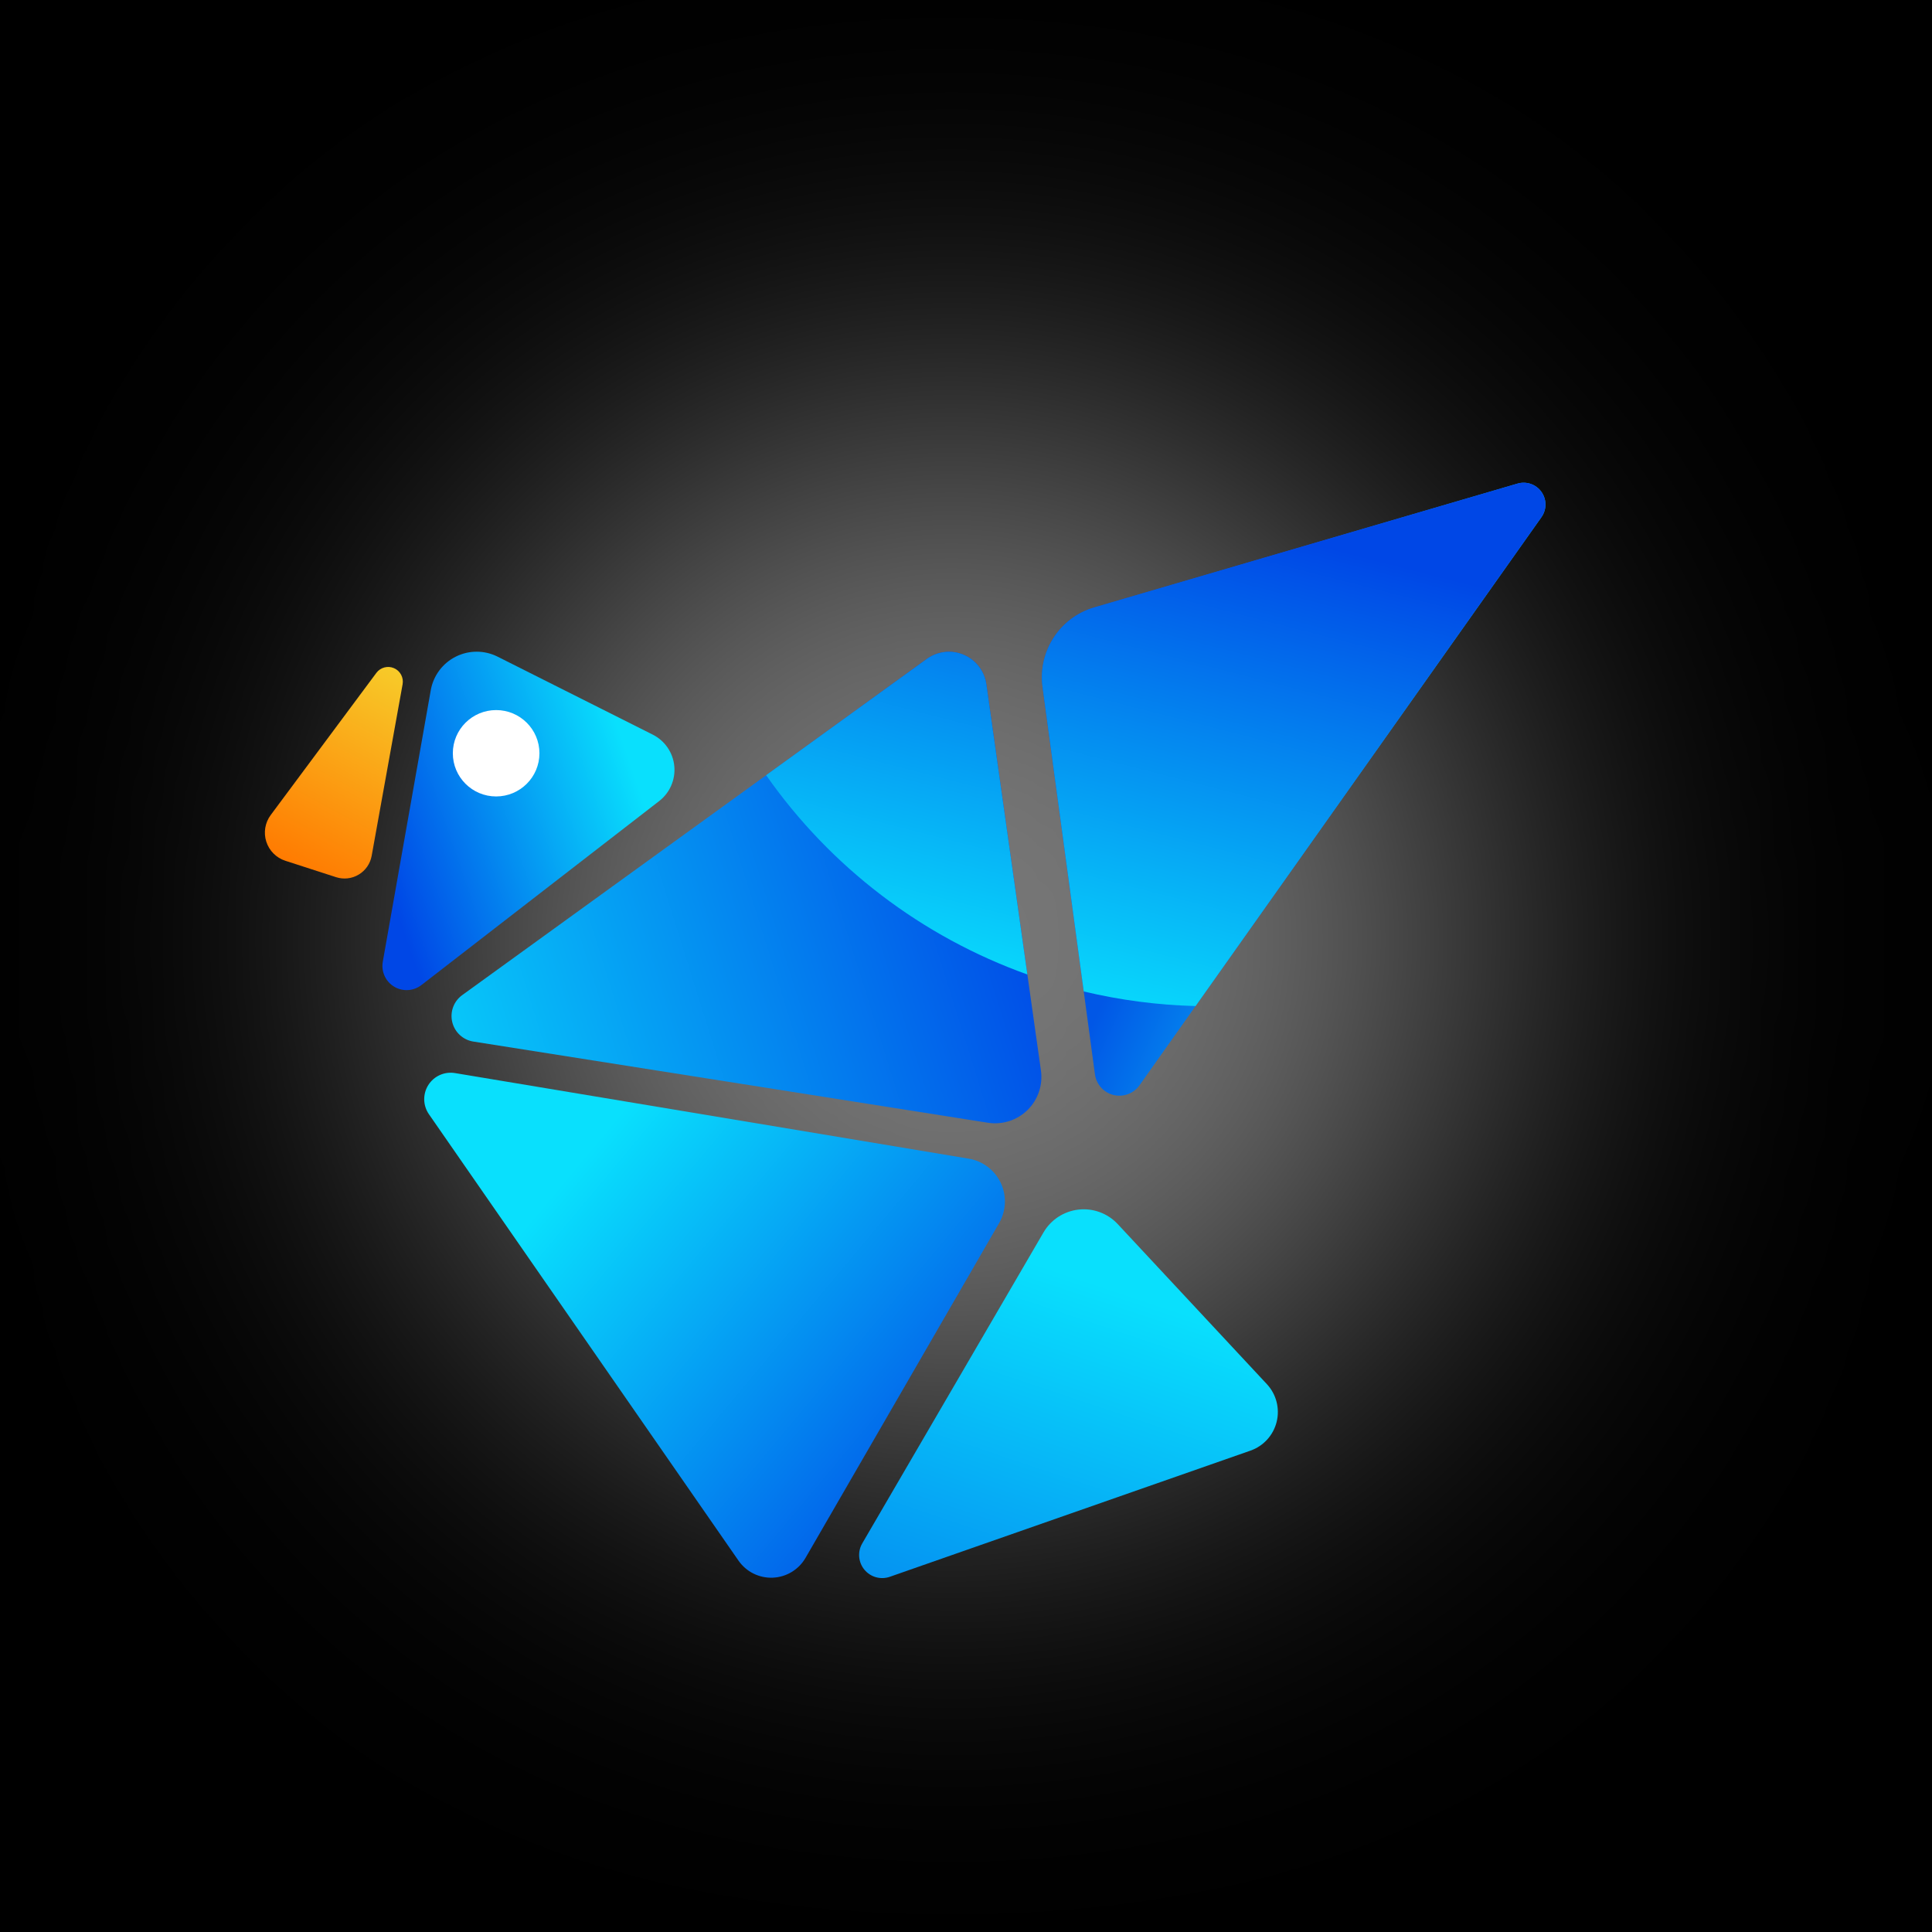
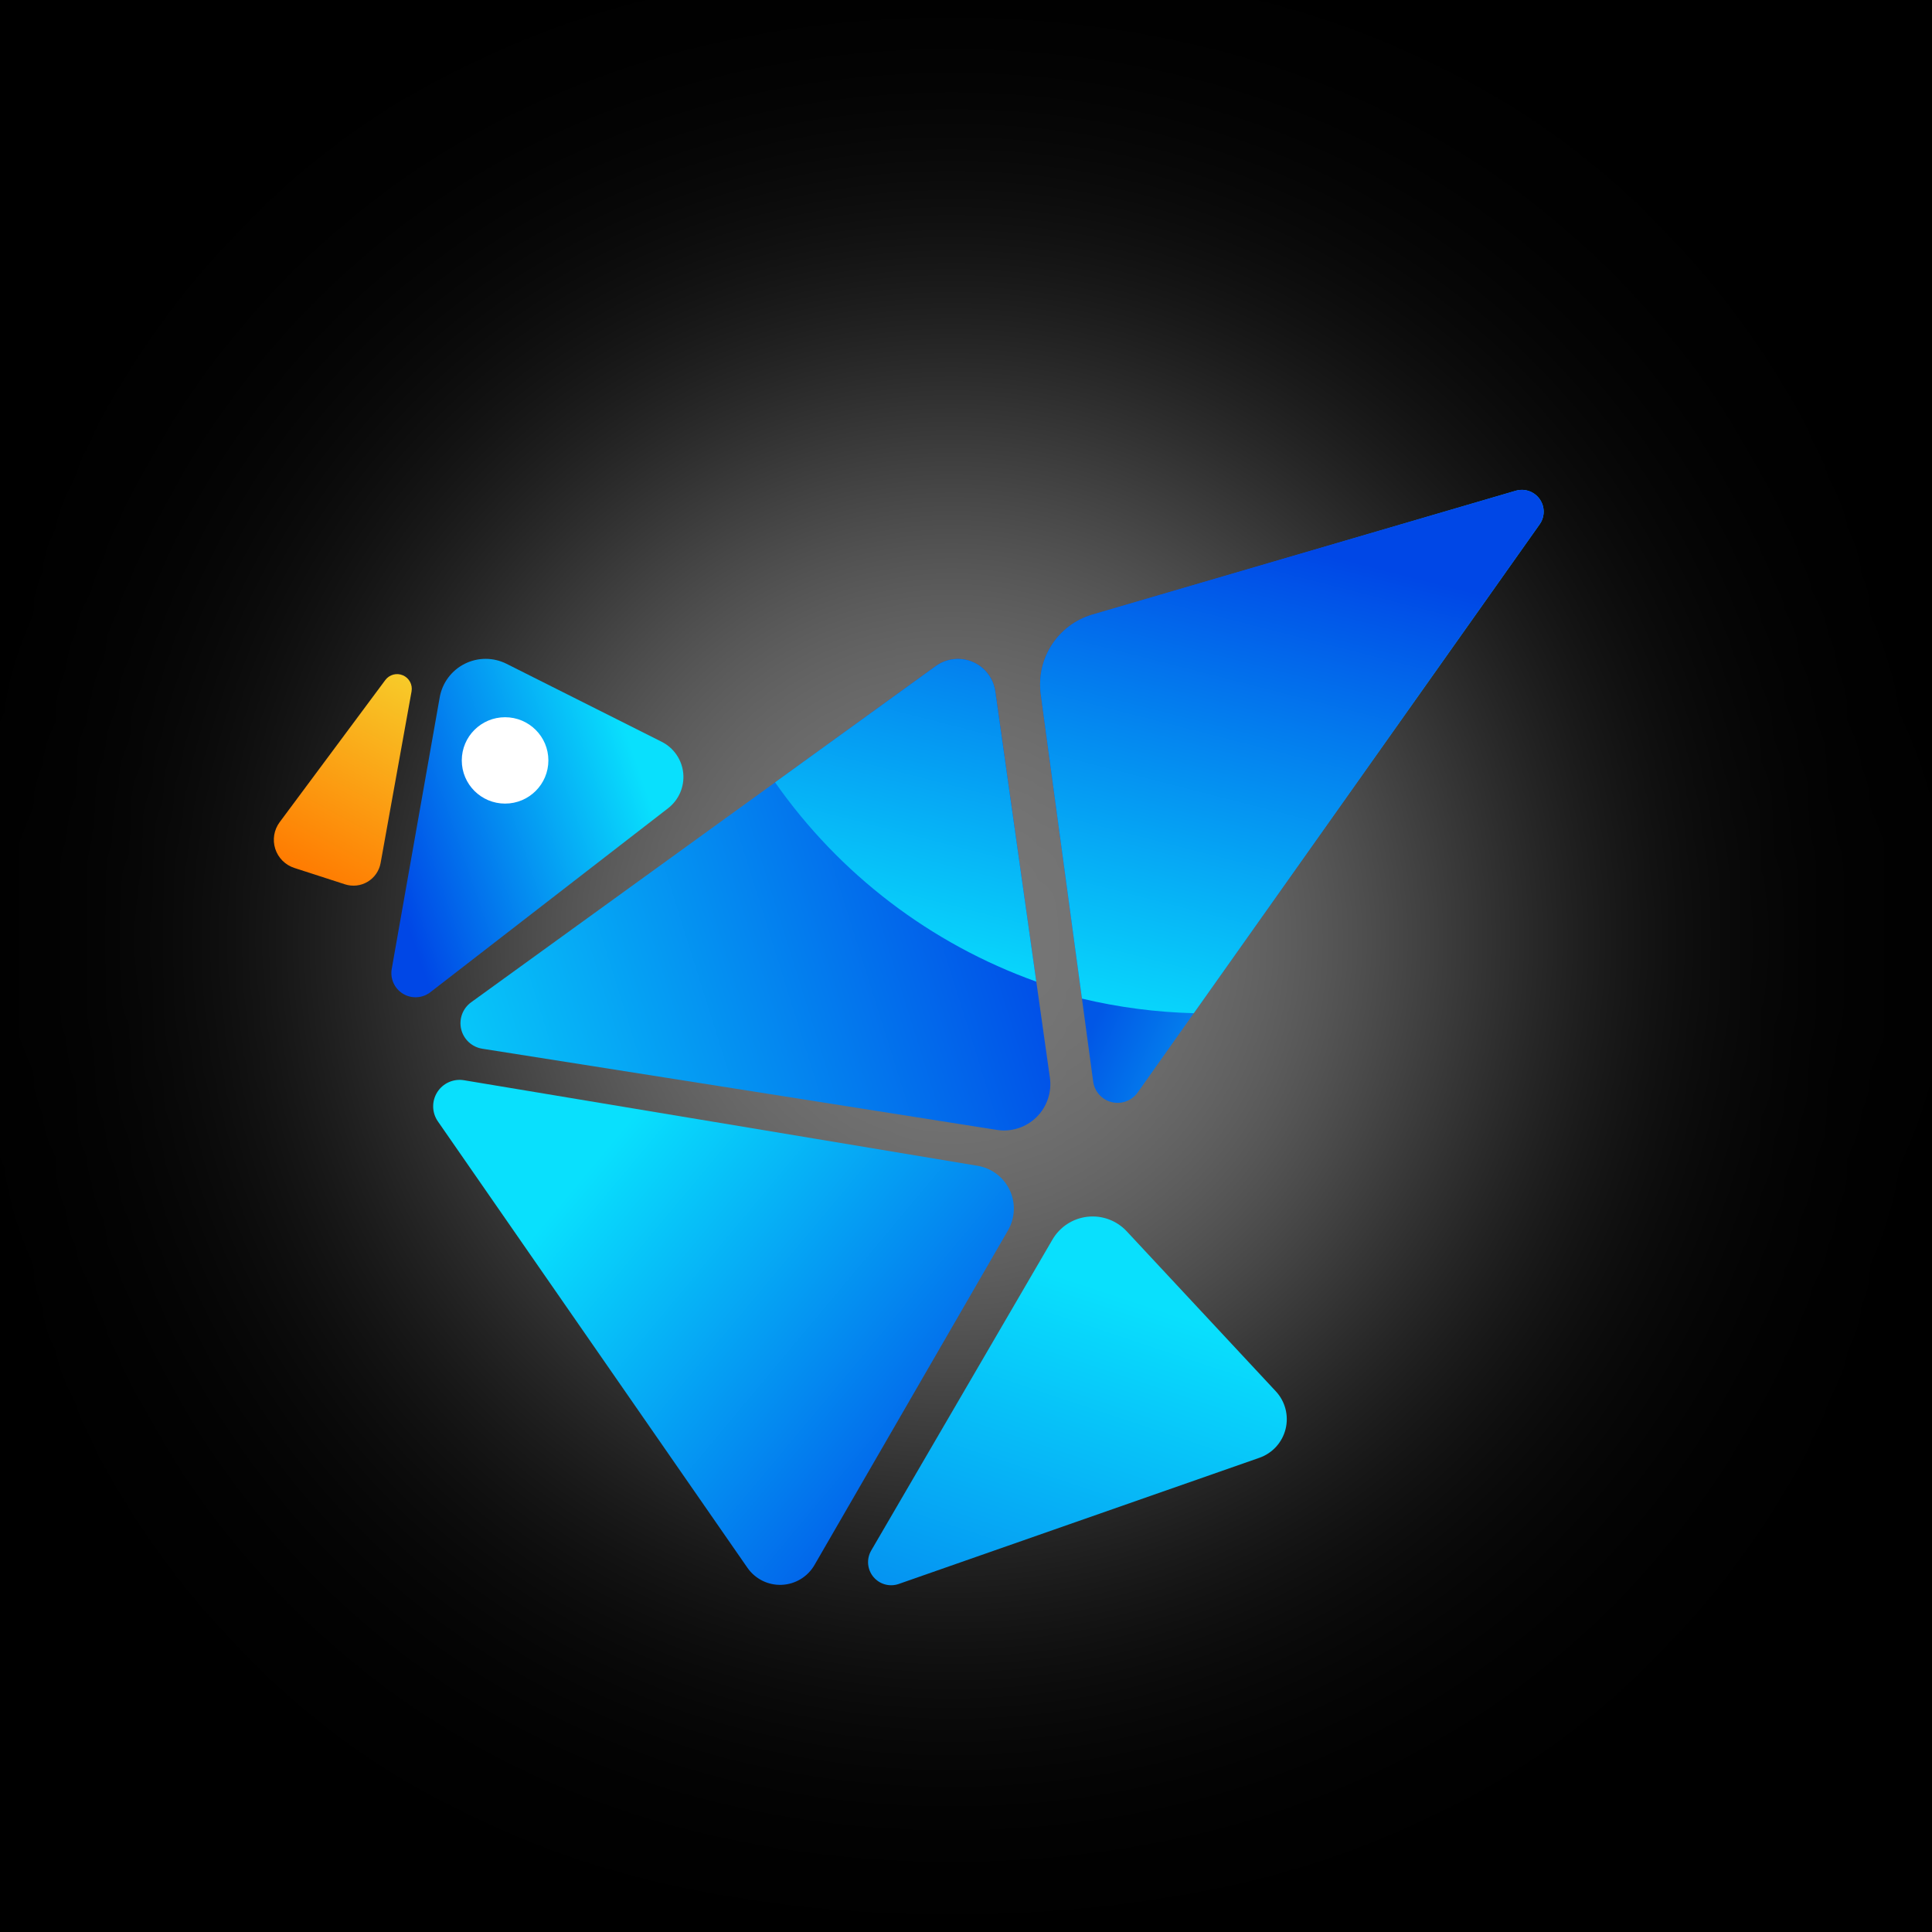
<svg xmlns="http://www.w3.org/2000/svg" xmlns:xlink="http://www.w3.org/1999/xlink" width="1080" height="1080" viewBox="0 0 285.75 285.75" version="1.1" id="svg126304" xml:space="preserve">
  <defs id="defs126301">
    <linearGradient id="linearGradient18212">
      <stop style="stop-color:#0047e6;stop-opacity:1;" offset="0" id="stop18208" />
      <stop style="stop-color:#09e0fd;stop-opacity:1;" offset="1" id="stop18210" />
    </linearGradient>
-     <linearGradient xlink:href="#linearGradient89258" id="linearGradient89260" x1="656.229" y1="620.284" x2="613.205" y2="635" gradientUnits="userSpaceOnUse" gradientTransform="matrix(0.8770516,0,0,0.8770516,-480.9086,-427.1547)" />
+     <linearGradient xlink:href="#linearGradient89258" id="linearGradient89260" x1="656.229" y1="620.284" x2="613.205" y2="635" gradientUnits="userSpaceOnUse" gradientTransform="matrix(0.8770516,0,0,0.8770516,-479.5857,-426.0964)" />
    <linearGradient id="linearGradient89258">
      <stop style="stop-color:#09e0fd;stop-opacity:1" offset="0" id="stop89254" />
      <stop style="stop-color:#0047e6;stop-opacity:1" offset="1" id="stop89256" />
    </linearGradient>
-     <linearGradient xlink:href="#linearGradient88907" id="linearGradient51279" x1="620.181" y1="539.21" x2="601.642" y2="573.58" gradientUnits="userSpaceOnUse" gradientTransform="matrix(0.8770516,0,0,0.8770516,-485.5905,-374.8696)" />
+     <linearGradient xlink:href="#linearGradient88907" id="linearGradient51279" x1="620.181" y1="539.21" x2="601.642" y2="573.58" gradientUnits="userSpaceOnUse" gradientTransform="matrix(0.8770516,0,0,0.8770516,-484.2676,-373.8113)" />
    <linearGradient id="linearGradient88907">
      <stop style="stop-color:#f7cc2a;stop-opacity:1" offset="0" id="stop88903" />
      <stop style="stop-color:#ff7900;stop-opacity:1" offset="1" id="stop88905" />
    </linearGradient>
    <linearGradient xlink:href="#linearGradient55809" id="linearGradient117566" gradientUnits="userSpaceOnUse" gradientTransform="matrix(0.8770516,0,0,0.8770516,-482.131,-374.3899)" x1="718.97" y1="554.753" x2="602.217" y2="591.354" />
    <linearGradient id="linearGradient55809">
      <stop style="stop-color:#0047e6;stop-opacity:1" offset="0" id="stop55805" />
      <stop style="stop-color:#09e0fd;stop-opacity:1" offset="1" id="stop55807" />
    </linearGradient>
-     <linearGradient xlink:href="#linearGradient55809" id="linearGradient48572" x1="717.845" y1="680.254" x2="647.917" y2="621.848" gradientUnits="userSpaceOnUse" gradientTransform="matrix(0.8770516,0,0,0.8770516,-482.3894,-373.714)" />
-     <linearGradient xlink:href="#linearGradient89258" id="linearGradient49270" x1="745.969" y1="647.312" x2="708.666" y2="758.887" gradientUnits="userSpaceOnUse" gradientTransform="matrix(0.8770516,0,0,0.8770516,-481.9772,-374.5328)" />
+     <linearGradient xlink:href="#linearGradient55809" id="linearGradient48572" x1="717.845" y1="680.254" x2="647.917" y2="621.848" gradientUnits="userSpaceOnUse" gradientTransform="matrix(0.8770516,0,0,0.8770516,-481.0665,-372.6556)" />
+     <linearGradient xlink:href="#linearGradient89258" id="linearGradient49270" x1="745.969" y1="647.312" x2="708.666" y2="758.887" gradientUnits="userSpaceOnUse" gradientTransform="matrix(0.8770516,0,0,0.8770516,-480.6542,-373.4745)" />
    <linearGradient xlink:href="#linearGradient88625" id="linearGradient117568" gradientUnits="userSpaceOnUse" gradientTransform="matrix(0.8770516,0,0,0.8770516,-482.3894,-373.9962)" x1="741.736" y1="582.653" x2="789.774" y2="604.734" />
    <linearGradient id="linearGradient88625">
      <stop style="stop-color:#0157e6;stop-opacity:1" offset="0" id="stop88621" />
      <stop style="stop-color:#09e0fd;stop-opacity:1" offset="1" id="stop88623" />
    </linearGradient>
    <filter id="A-7" x="-0.967" width="2.934" y="-0.967" height="2.934" color-interpolation-filters="sRGB">
      <feGaussianBlur stdDeviation="78.843" id="feGaussianBlur106284" />
    </filter>
    <linearGradient xlink:href="#linearGradient18212" id="linearGradient18214" x1="213.761" y1="90.17" x2="194.501" y2="165.141" gradientUnits="userSpaceOnUse" gradientTransform="translate(6.725382,-3.082081)" />
+     <linearGradient xlink:href="#linearGradient18212" id="linearGradient365" gradientUnits="userSpaceOnUse" gradientTransform="translate(6.725382,-3.082081)" x1="213.761" y1="90.17" x2="194.501" y2="165.141" />
  </defs>
  <g id="layer1">
    <path d="M 0,0 H 285.75 V 285.75 H 0 Z" paint-order="normal" id="path106350" style="stroke-width:0.941" />
    <circle cx="142.875" cy="142.875" r="97.821" transform="matrix(0.8039772,0,0,0.8039772,25.89847,24.11034)" fill="#787878" paint-order="normal" filter="url(#A)" id="circle106352" style="filter:url(#A-7)" />
-     <path style="fill:url(#linearGradient89260);fill-opacity:1;stroke-width:0.232" d="m 73.597,97.123 22.946,11.531 a 5.833,5.833 84.472 0 1 0.951,9.826 l -35.165,27.214 a 3.577,3.577 31.142 0 1 -5.712,-3.452 l 7.095,-40.158 a 6.895,6.895 153.35 0 1 9.886,-4.961 z" id="path33743" />
-     <path style="fill:url(#linearGradient51279);fill-opacity:1;stroke-width:0.232" d="m 42.204,127.31 7.502,2.427 a 4.074,4.074 149.076 0 0 5.264,-3.154 l 4.577,-25.38 A 2.172,2.172 23.423 0 0 55.665,99.523 L 40.041,120.543 a 4.372,4.372 72.278 0 0 2.163,6.768 z" id="path33741" />
-     <ellipse style="fill:#ffffff;fill-opacity:1;stroke-width:0.311" id="path33803" cx="73.38" cy="111.41" rx="6.404" ry="6.387" />
-     <path style="fill:url(#linearGradient117566);fill-opacity:1;stroke-width:0.232" d="M 68.365,147.18 137.082,97.463 a 5.582,5.582 23.033 0 1 8.799,3.741 l 8.077,57.127 a 6.851,6.851 135.459 0 1 -7.851,7.726 L 70.009,154.051 a 3.822,3.822 76.54 0 1 -1.645,-6.871 z" id="path33868" />
-     <path style="fill:url(#linearGradient48572);fill-opacity:1;stroke-width:0.232" d="m 147.769,180.908 -28.629,49.508 a 5.875,5.875 177.649 0 1 -9.913,0.407 L 63.441,164.8 a 3.912,3.912 122.359 0 1 3.857,-6.088 l 75.972,12.657 a 6.415,6.415 64.749 0 1 4.499,9.538 z" id="path34422" />
-     <path style="fill:url(#linearGradient49270);fill-opacity:1;stroke-width:0.232" d="m 154.341,182.276 -26.81,45.995 a 3.415,3.415 50.477 0 0 4.078,4.942 l 53.338,-18.66 a 6.049,6.049 103.869 0 0 2.428,-9.833 l -22.057,-23.67 a 6.88,6.88 173.629 0 0 -10.977,1.226 z" id="path34424" />
-     <path style="fill:url(#linearGradient117568);fill-opacity:1;stroke-width:0.232" d="m 168.537,160.519 59.451,-84.035 a 3.226,3.226 54.484 0 0 -3.54,-4.959 L 161.848,89.841 a 10.768,10.768 122.995 0 0 -7.647,11.777 l 7.747,57.283 a 3.646,3.646 13.788 0 0 6.589,1.617 z" id="path34426" />
-     <path id="path520" style="fill:url(#linearGradient18214);fill-opacity:1;stroke-width:0.265" d="m 225.575,71.402 a 3.226,3.226 0 0 0 -1.127,0.122 l -62.6,18.317 a 10.768,10.768 0 0 0 -7.647,11.778 l 6.089,45.023 a 80.171,80.171 0 0 0 16.539,2.156 l 51.159,-72.314 a 3.226,3.226 0 0 0 -2.413,-5.082 z m -85.273,25.001 a 5.582,5.582 0 0 0 -3.22,1.059 l -23.767,17.195 a 80.171,80.171 0 0 0 38.635,29.472 l -6.069,-42.926 a 5.582,5.582 0 0 0 -5.579,-4.801 z" />
+     <path style="fill:url(#linearGradient89260);fill-opacity:1;stroke-width:0.232" d="m 74.92,98.181 22.946,11.531 a 5.833,5.833 84.472 0 1 0.951,9.826 L 63.652,146.752 A 3.577,3.577 31.142 0 1 57.94,143.3 l 7.095,-40.158 a 6.895,6.895 153.35 0 1 9.886,-4.961 z" id="path33743" />
+     <path style="fill:url(#linearGradient51279);fill-opacity:1;stroke-width:0.232" d="m 43.527,128.369 7.502,2.427 a 4.074,4.074 149.076 0 0 5.264,-3.154 l 4.577,-25.38 a 2.172,2.172 23.423 0 0 -3.881,-1.681 l -15.624,21.019 a 4.372,4.372 72.278 0 0 2.163,6.768 z" id="path33741" />
+     <ellipse style="fill:#ffffff;fill-opacity:1;stroke-width:0.311" id="path33803" cx="74.703" cy="112.468" rx="6.404" ry="6.387" />
+     <path style="fill:url(#linearGradient48572);fill-opacity:1;stroke-width:0.232" d="m 149.092,181.966 -28.629,49.508 a 5.875,5.875 177.649 0 1 -9.913,0.407 l -45.786,-66.023 a 3.912,3.912 122.359 0 1 3.857,-6.088 l 75.972,12.657 a 6.415,6.415 64.749 0 1 4.499,9.538 z" id="path34422" />
+     <path style="fill:url(#linearGradient49270);fill-opacity:1;stroke-width:0.232" d="m 155.664,183.335 -26.81,45.995 a 3.415,3.415 50.477 0 0 4.078,4.942 l 53.338,-18.66 a 6.049,6.049 103.869 0 0 2.428,-9.833 l -22.057,-23.67 a 6.88,6.88 173.629 0 0 -10.977,1.226 z" id="path34424" />
+     <g id="g363" transform="translate(1.322921,1.058333)">
+       <path style="fill:url(#linearGradient117566);fill-opacity:1;stroke-width:0.232" d="M 68.365,147.18 137.082,97.463 a 5.582,5.582 23.033 0 1 8.799,3.741 l 8.077,57.127 a 6.851,6.851 135.459 0 1 -7.851,7.726 L 70.009,154.051 a 3.822,3.822 76.54 0 1 -1.645,-6.871 z" id="path33868" />
+       <path style="fill:url(#linearGradient18214);fill-opacity:1;stroke-width:0.265" d="m 140.302,96.403 a 5.582,5.582 0 0 0 -3.22,1.059 l -23.767,17.195 a 80.171,80.171 0 0 0 38.635,29.472 l -6.069,-42.926 a 5.582,5.582 0 0 0 -5.579,-4.801 z" id="path355" />
+     </g>
+     <g id="g359" transform="translate(-0.2645787,1.058333)">
+       <path style="fill:url(#linearGradient117568);fill-opacity:1;stroke-width:0.232" d="m 168.537,160.519 59.451,-84.035 a 3.226,3.226 54.484 0 0 -3.54,-4.959 L 161.848,89.841 a 10.768,10.768 122.995 0 0 -7.647,11.777 l 7.747,57.283 a 3.646,3.646 13.788 0 0 6.589,1.617 z" id="path34426" />
+       <path style="fill:url(#linearGradient365);fill-opacity:1;stroke-width:0.265" d="m 225.575,71.402 a 3.226,3.226 0 0 0 -1.127,0.122 l -62.6,18.317 a 10.768,10.768 0 0 0 -7.647,11.778 l 6.089,45.023 a 80.171,80.171 0 0 0 16.539,2.156 l 51.159,-72.314 a 3.226,3.226 0 0 0 -2.413,-5.082 z" id="path520" />
+     </g>
  </g>
</svg>
